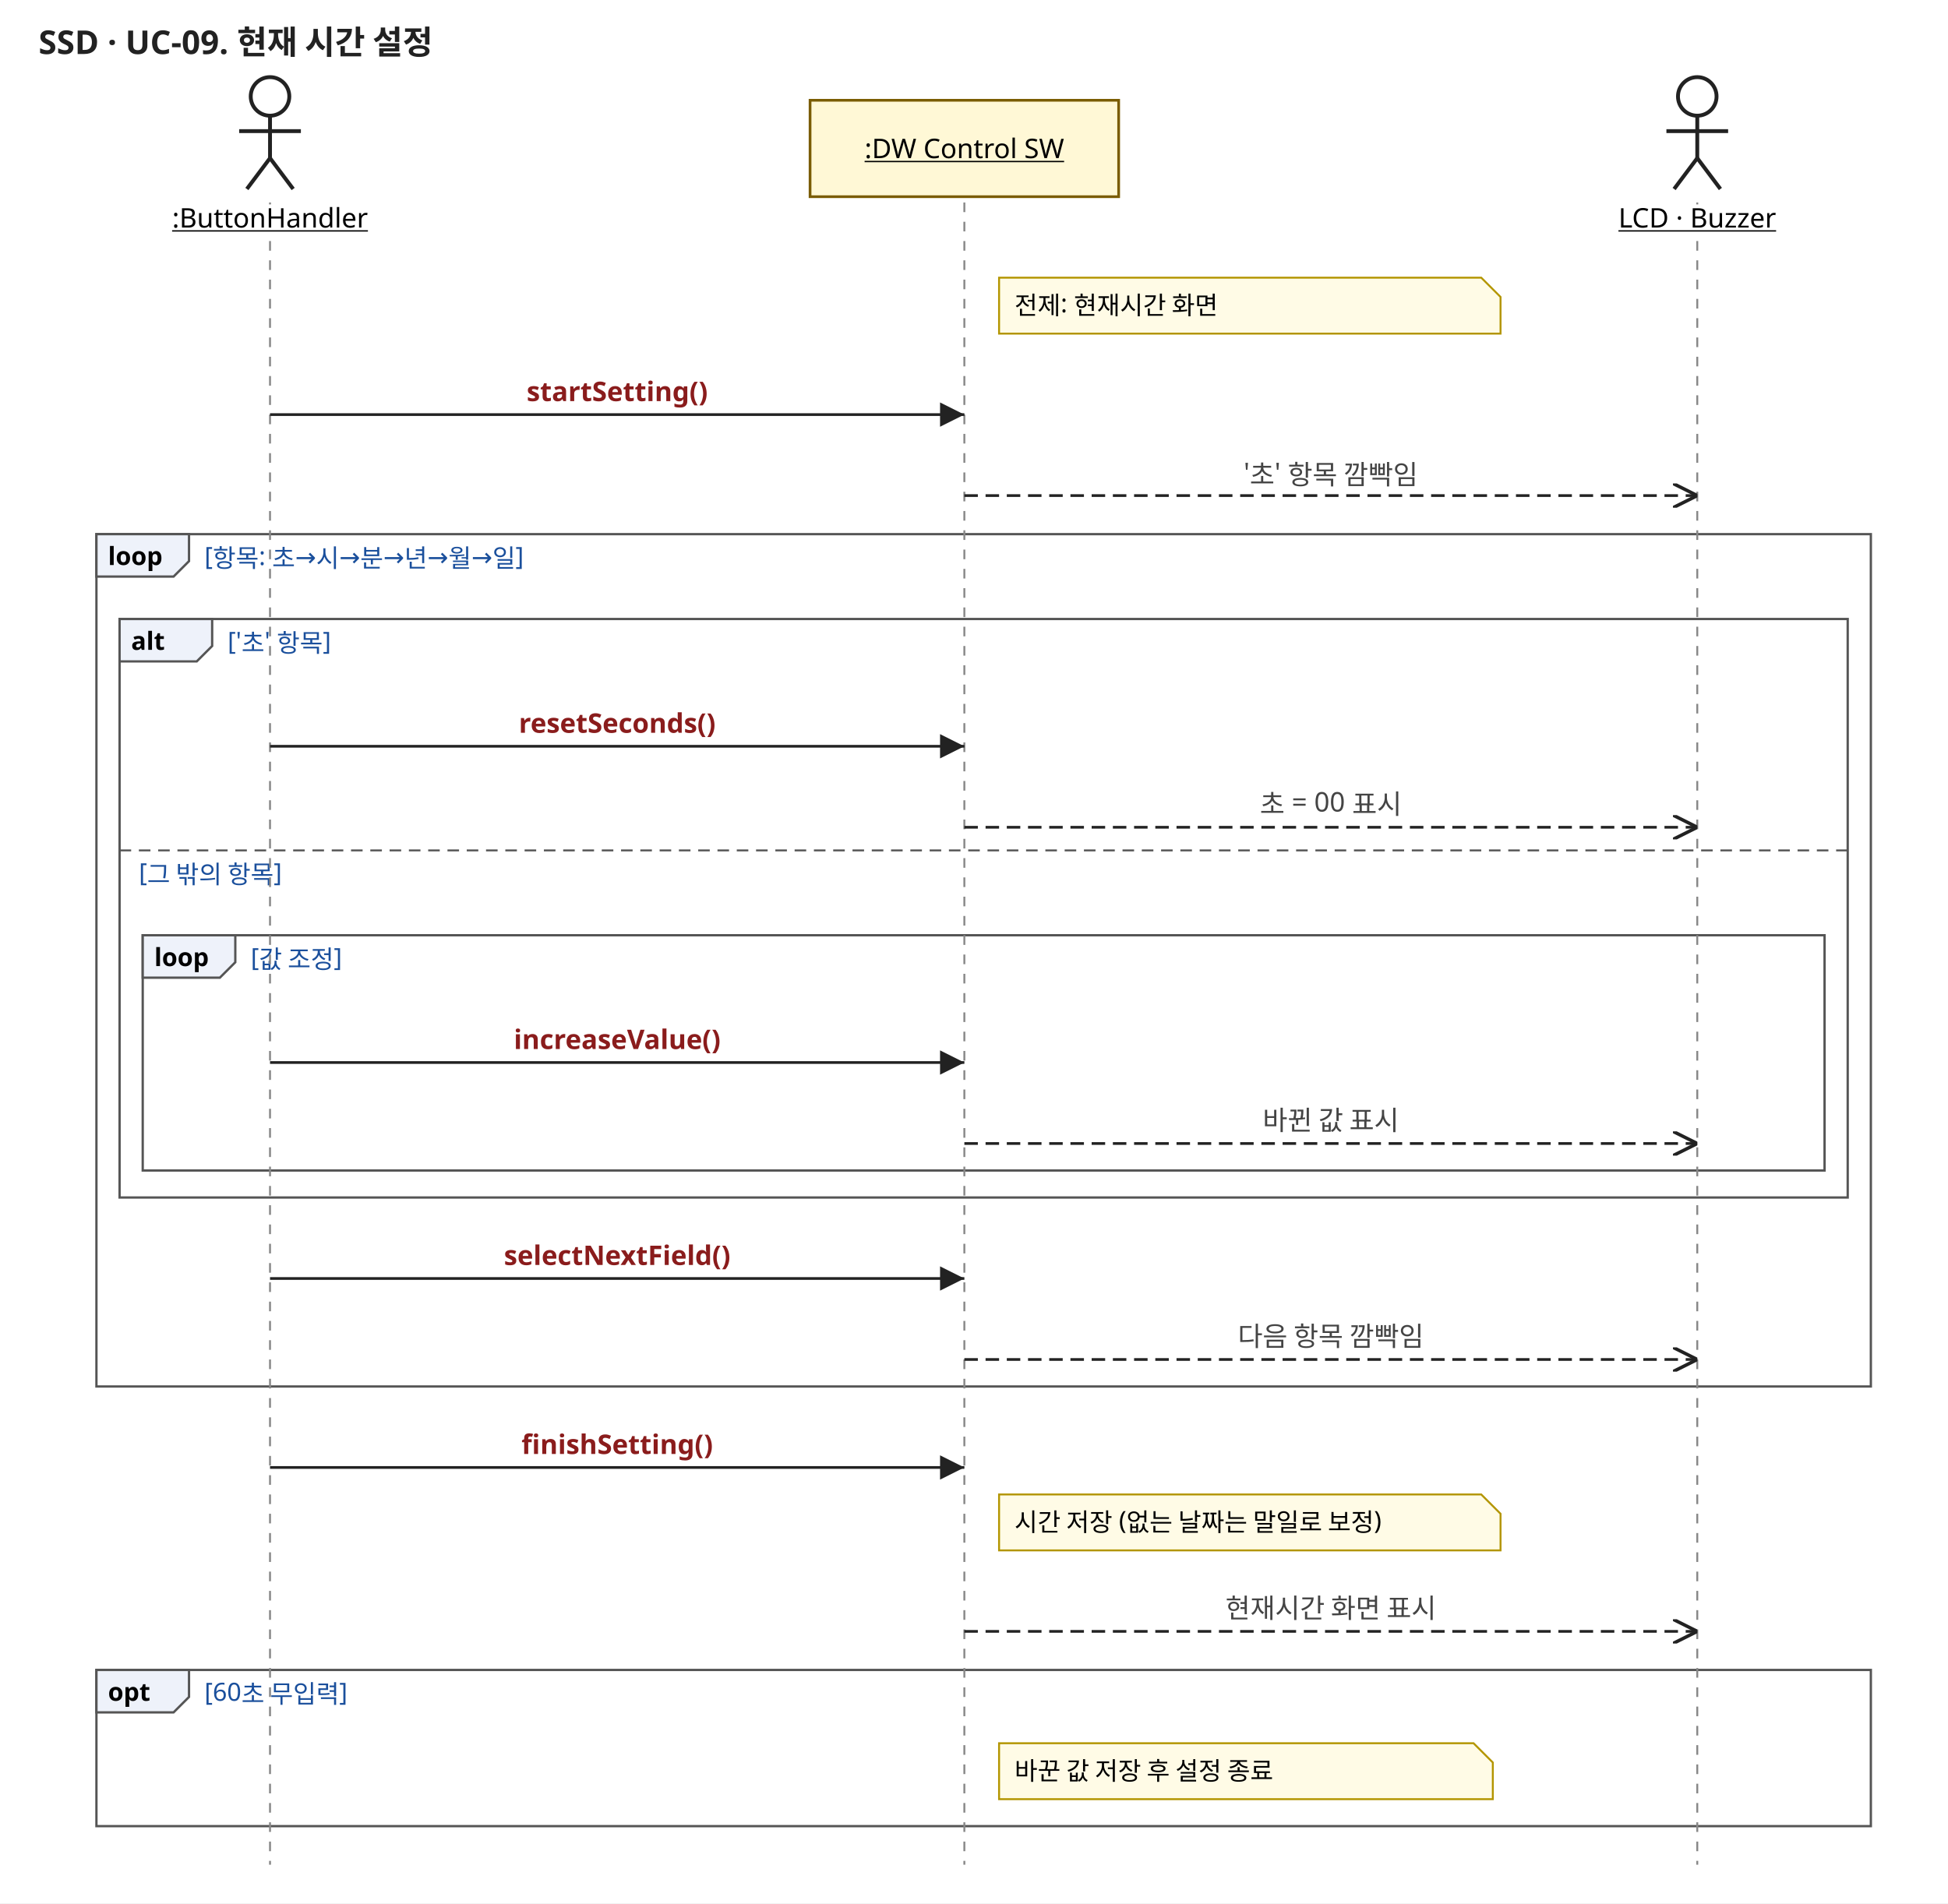
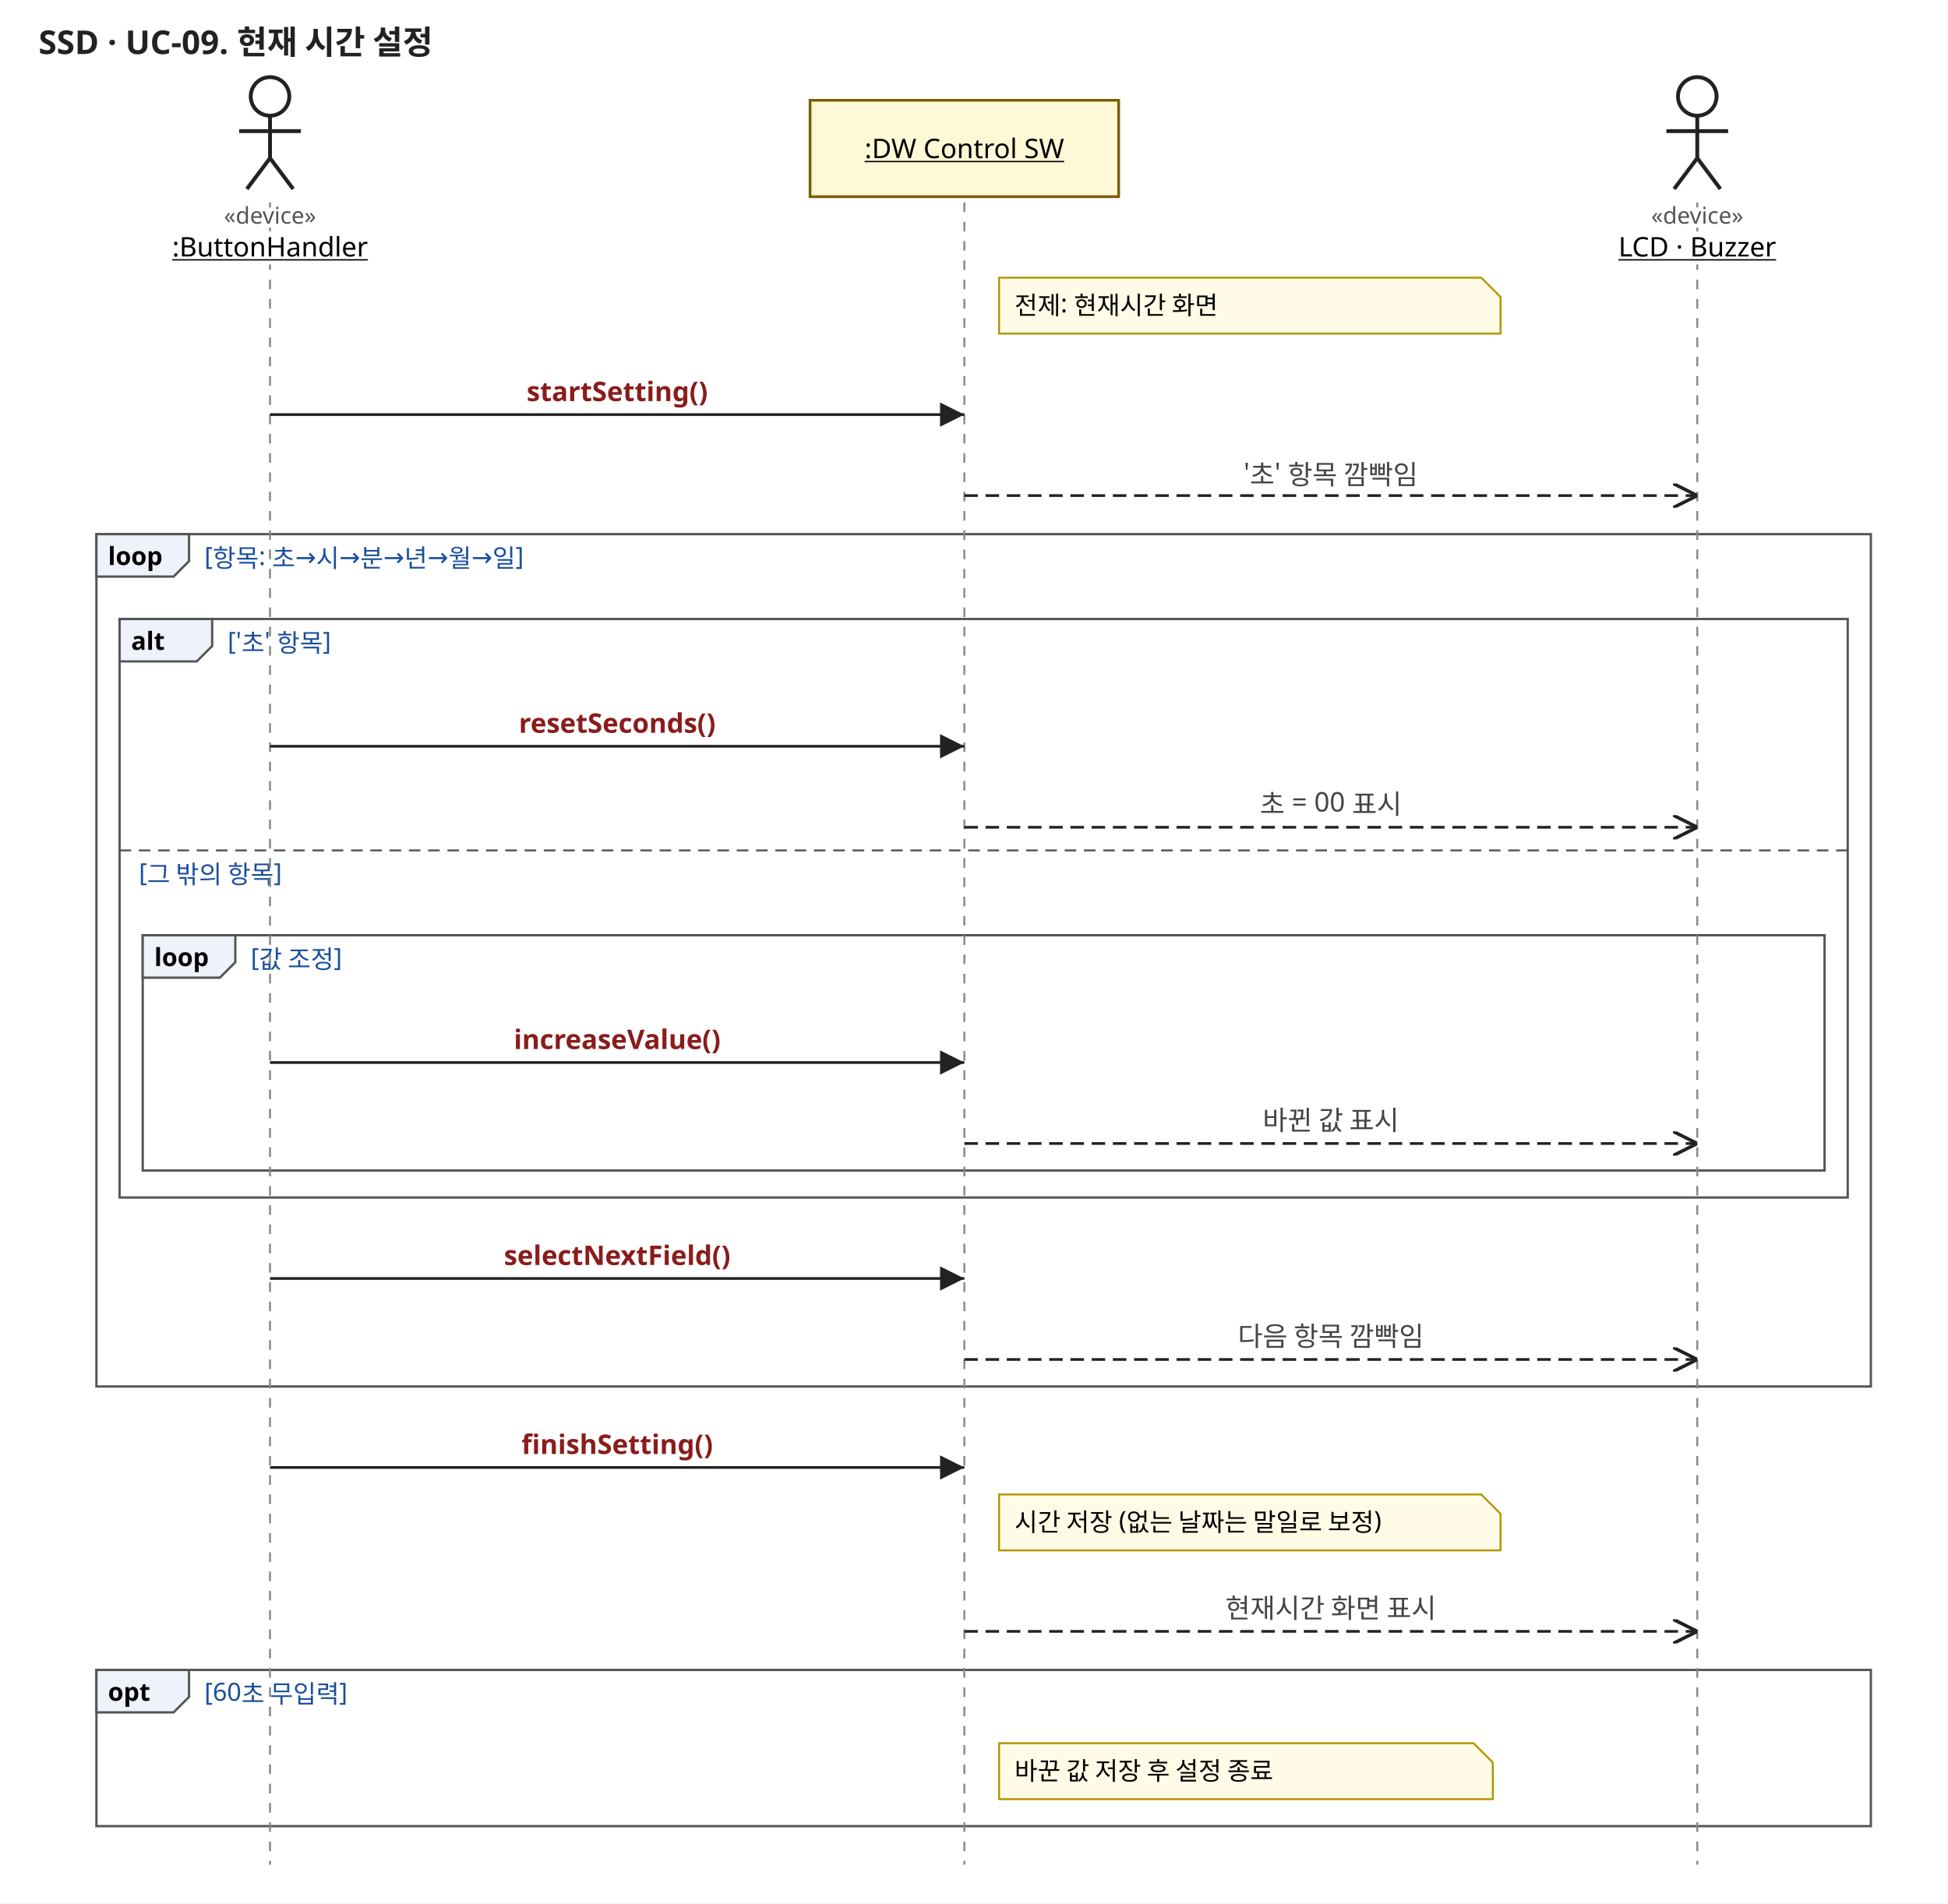
<svg xmlns="http://www.w3.org/2000/svg" width="1010" height="987" viewBox="0 0 1010 987" font-family="Malgun Gothic, Apple SD Gothic Neo, Noto Sans KR, WenQuanYi Zen Hei, sans-serif">
  <defs>
    <marker id="fill" viewBox="0 0 10 10" refX="10" refY="5" markerWidth="9" markerHeight="9" orient="auto">
      <path d="M0,0 L10,5 L0,10 z" fill="#222" />
    </marker>
    <marker id="open" viewBox="0 0 10 10" refX="10" refY="5" markerWidth="9" markerHeight="9" orient="auto">
      <path d="M0,0 L10,5 L0,10" fill="none" stroke="#222" stroke-width="1.4" />
    </marker>
  </defs>
  <rect width="1010" height="987" fill="#fff" />
  <text x="20" y="28" font-size="17" font-weight="bold" fill="#222">SSD · UC-09. 현재 시간 설정</text>
  <rect x="74" y="485" width="872" height="122" fill="none" stroke="#555" stroke-width="1.2" />
  <path d="M74,485 h48 v14 l-8,8 h-40 z" fill="#eef2fa" stroke="#555" stroke-width="1.2" />
  <text x="80" y="501" font-size="13" font-weight="bold">loop</text>
  <text x="130" y="501" font-size="13" fill="#1a4f9c">[값 조정]</text>
  <rect x="62" y="321" width="896" height="300" fill="none" stroke="#555" stroke-width="1.2" />
  <path d="M62,321 h48 v14 l-8,8 h-40 z" fill="#eef2fa" stroke="#555" stroke-width="1.2" />
  <text x="68" y="337" font-size="13" font-weight="bold">alt</text>
  <text x="118" y="337" font-size="13" fill="#1a4f9c">['초' 항목]</text>
  <line x1="62" y1="441" x2="958" y2="441" stroke="#555" stroke-dasharray="6 4" />
  <text x="72" y="457" font-size="13" fill="#1a4f9c">[그 밖의 항목]</text>
  <rect x="50" y="277" width="920" height="442" fill="none" stroke="#555" stroke-width="1.2" />
  <path d="M50,277 h48 v14 l-8,8 h-40 z" fill="#eef2fa" stroke="#555" stroke-width="1.2" />
  <text x="56" y="293" font-size="13" font-weight="bold">loop</text>
  <text x="106" y="293" font-size="13" fill="#1a4f9c">[항목: 초→시→분→년→월→일]</text>
  <rect x="50" y="866" width="920" height="81" fill="none" stroke="#555" stroke-width="1.2" />
  <path d="M50,866 h48 v14 l-8,8 h-40 z" fill="#eef2fa" stroke="#555" stroke-width="1.2" />
  <text x="56" y="882" font-size="13" font-weight="bold">opt</text>
  <text x="106" y="882" font-size="13" fill="#1a4f9c">[60초 무입력]</text>
  <line x1="140" y1="105" x2="140" y2="967" stroke="#888" stroke-dasharray="5 5" />
  <g stroke="#222" stroke-width="2" fill="none">
    <circle cx="140" cy="50" r="10" />
    <line x1="140" y1="60" x2="140" y2="82" />
    <line x1="124" y1="68" x2="156" y2="68" />
    <line x1="140" y1="82" x2="128" y2="98" />
    <line x1="140" y1="82" x2="152" y2="98" />
  </g>
-   <text x="140" y="118" text-anchor="middle" font-size="14" text-decoration="underline" stroke="#fff" stroke-width="4" paint-order="stroke">:ButtonHandler</text>
+   <text x="140" y="116" text-anchor="middle" font-size="12" fill="#555" stroke="#fff" stroke-width="4" paint-order="stroke">«device»</text>
+   <text x="140" y="133" text-anchor="middle" font-size="14" text-decoration="underline" stroke="#fff" stroke-width="4" paint-order="stroke">:ButtonHandler</text>
  <line x1="500" y1="105" x2="500" y2="967" stroke="#888" stroke-dasharray="5 5" />
  <rect x="420" y="52" width="160" height="50" fill="#fff8d6" stroke="#7a5c00" stroke-width="1.4" />
  <text x="500" y="82" text-anchor="middle" font-size="14" text-decoration="underline">:DW Control SW</text>
  <line x1="880" y1="105" x2="880" y2="967" stroke="#888" stroke-dasharray="5 5" />
  <g stroke="#222" stroke-width="2" fill="none">
    <circle cx="880" cy="50" r="10" />
    <line x1="880" y1="60" x2="880" y2="82" />
    <line x1="864" y1="68" x2="896" y2="68" />
    <line x1="880" y1="82" x2="868" y2="98" />
    <line x1="880" y1="82" x2="892" y2="98" />
  </g>
-   <text x="880" y="118" text-anchor="middle" font-size="14" text-decoration="underline" stroke="#fff" stroke-width="4" paint-order="stroke">LCD · Buzzer</text>
+   <text x="880" y="116" text-anchor="middle" font-size="12" fill="#555" stroke="#fff" stroke-width="4" paint-order="stroke">«device»</text>
+   <text x="880" y="133" text-anchor="middle" font-size="14" text-decoration="underline" stroke="#fff" stroke-width="4" paint-order="stroke">LCD · Buzzer</text>
  <path d="M518,144 h250 l10,10 v19 h-260 z" fill="#fffbe6" stroke="#b39500" />
  <text x="526" y="163" font-size="13">전제: 현재시간 화면</text>
  <line x1="140" y1="215" x2="500" y2="215" stroke="#222" stroke-width="1.4" marker-end="url(#fill)" />
  <text x="320.0" y="208" text-anchor="middle" font-size="14" font-weight="bold" fill="#8a1c1c">startSetting()</text>
  <line x1="500" y1="257" x2="880" y2="257" stroke="#222" stroke-width="1.4" stroke-dasharray="7 4" marker-end="url(#open)" />
  <text x="690.0" y="250" text-anchor="middle" font-size="14" font-weight="normal" fill="#444">'초' 항목 깜빡임</text>
  <line x1="140" y1="387" x2="500" y2="387" stroke="#222" stroke-width="1.4" marker-end="url(#fill)" />
  <text x="320.0" y="380" text-anchor="middle" font-size="14" font-weight="bold" fill="#8a1c1c">resetSeconds()</text>
  <line x1="500" y1="429" x2="880" y2="429" stroke="#222" stroke-width="1.4" stroke-dasharray="7 4" marker-end="url(#open)" />
  <text x="690.0" y="422" text-anchor="middle" font-size="14" font-weight="normal" fill="#444">초 = 00 표시</text>
  <line x1="140" y1="551" x2="500" y2="551" stroke="#222" stroke-width="1.4" marker-end="url(#fill)" />
  <text x="320.0" y="544" text-anchor="middle" font-size="14" font-weight="bold" fill="#8a1c1c">increaseValue()</text>
  <line x1="500" y1="593" x2="880" y2="593" stroke="#222" stroke-width="1.4" stroke-dasharray="7 4" marker-end="url(#open)" />
  <text x="690.0" y="586" text-anchor="middle" font-size="14" font-weight="normal" fill="#444">바뀐 값 표시</text>
  <line x1="140" y1="663" x2="500" y2="663" stroke="#222" stroke-width="1.4" marker-end="url(#fill)" />
  <text x="320.0" y="656" text-anchor="middle" font-size="14" font-weight="bold" fill="#8a1c1c">selectNextField()</text>
  <line x1="500" y1="705" x2="880" y2="705" stroke="#222" stroke-width="1.4" stroke-dasharray="7 4" marker-end="url(#open)" />
  <text x="690.0" y="698" text-anchor="middle" font-size="14" font-weight="normal" fill="#444">다음 항목 깜빡임</text>
  <line x1="140" y1="761" x2="500" y2="761" stroke="#222" stroke-width="1.4" marker-end="url(#fill)" />
  <text x="320.0" y="754" text-anchor="middle" font-size="14" font-weight="bold" fill="#8a1c1c">finishSetting()</text>
  <path d="M518,775 h250 l10,10 v19 h-260 z" fill="#fffbe6" stroke="#b39500" />
  <text x="526" y="794" font-size="13">시간 저장 (없는 날짜는 말일로 보정)</text>
  <line x1="500" y1="846" x2="880" y2="846" stroke="#222" stroke-width="1.4" stroke-dasharray="7 4" marker-end="url(#open)" />
  <text x="690.0" y="839" text-anchor="middle" font-size="14" font-weight="normal" fill="#444">현재시간 화면 표시</text>
  <path d="M518,904 h246 l10,10 v19 h-256 z" fill="#fffbe6" stroke="#b39500" />
  <text x="526" y="923" font-size="13">바꾼 값 저장 후 설정 종료</text>
</svg>
